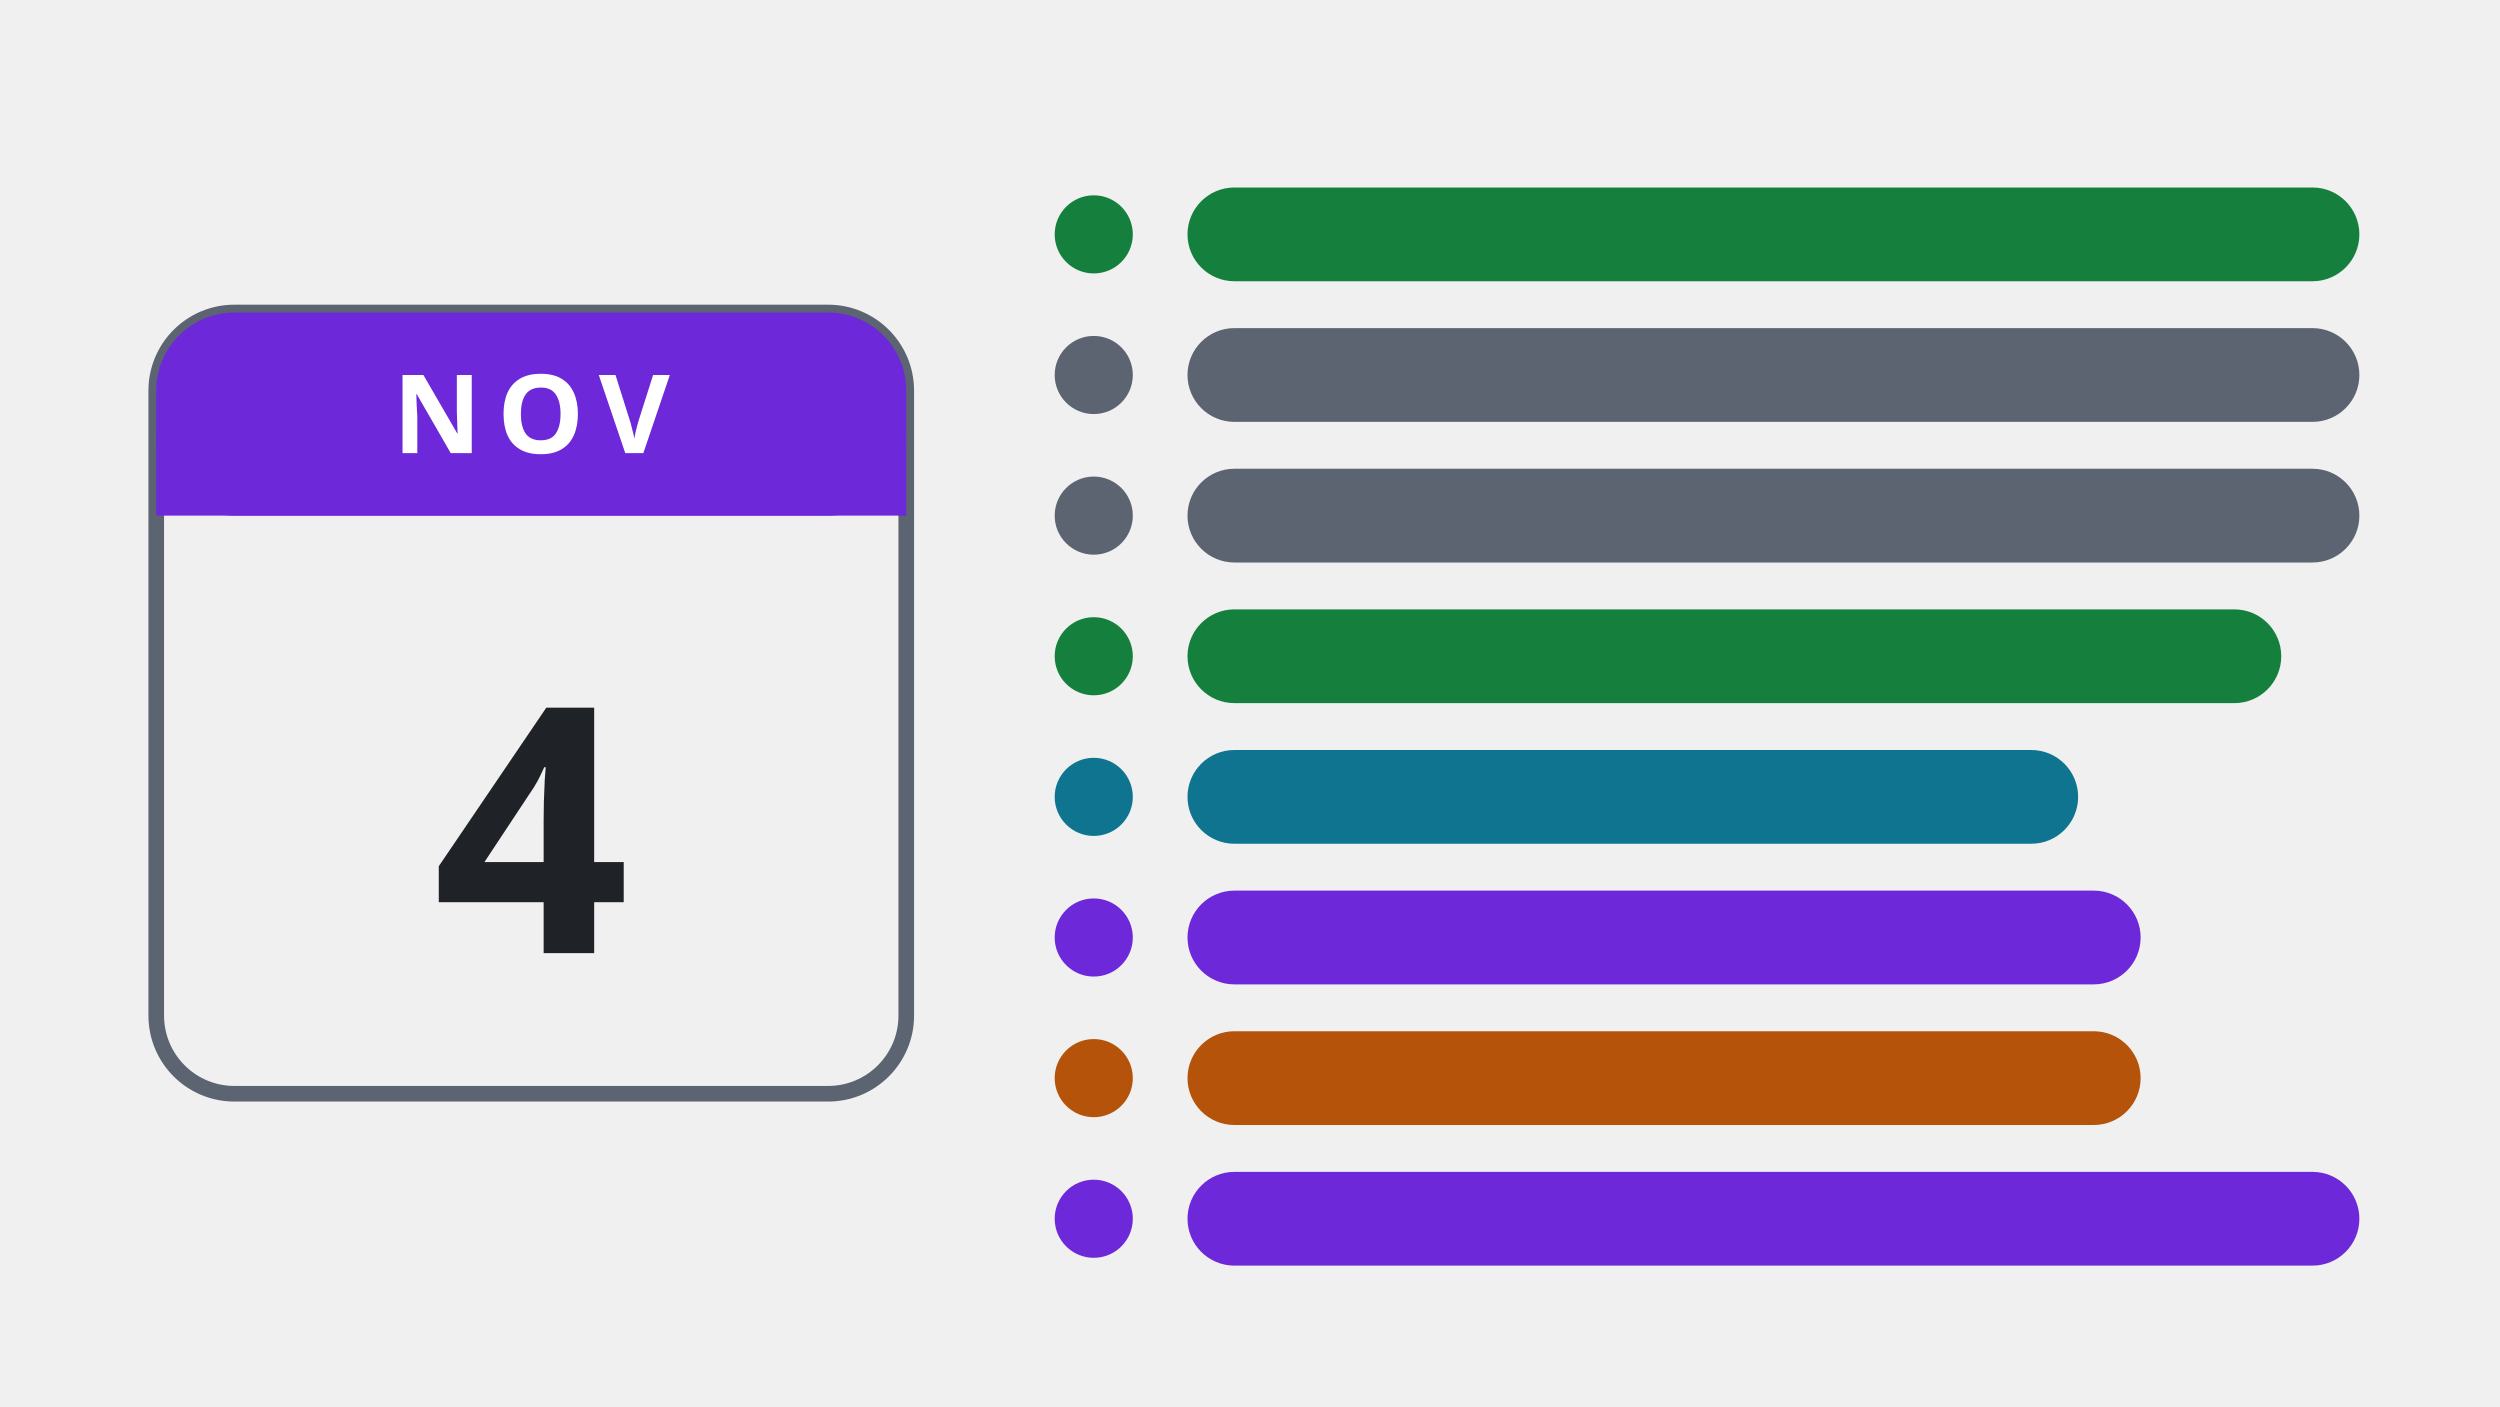
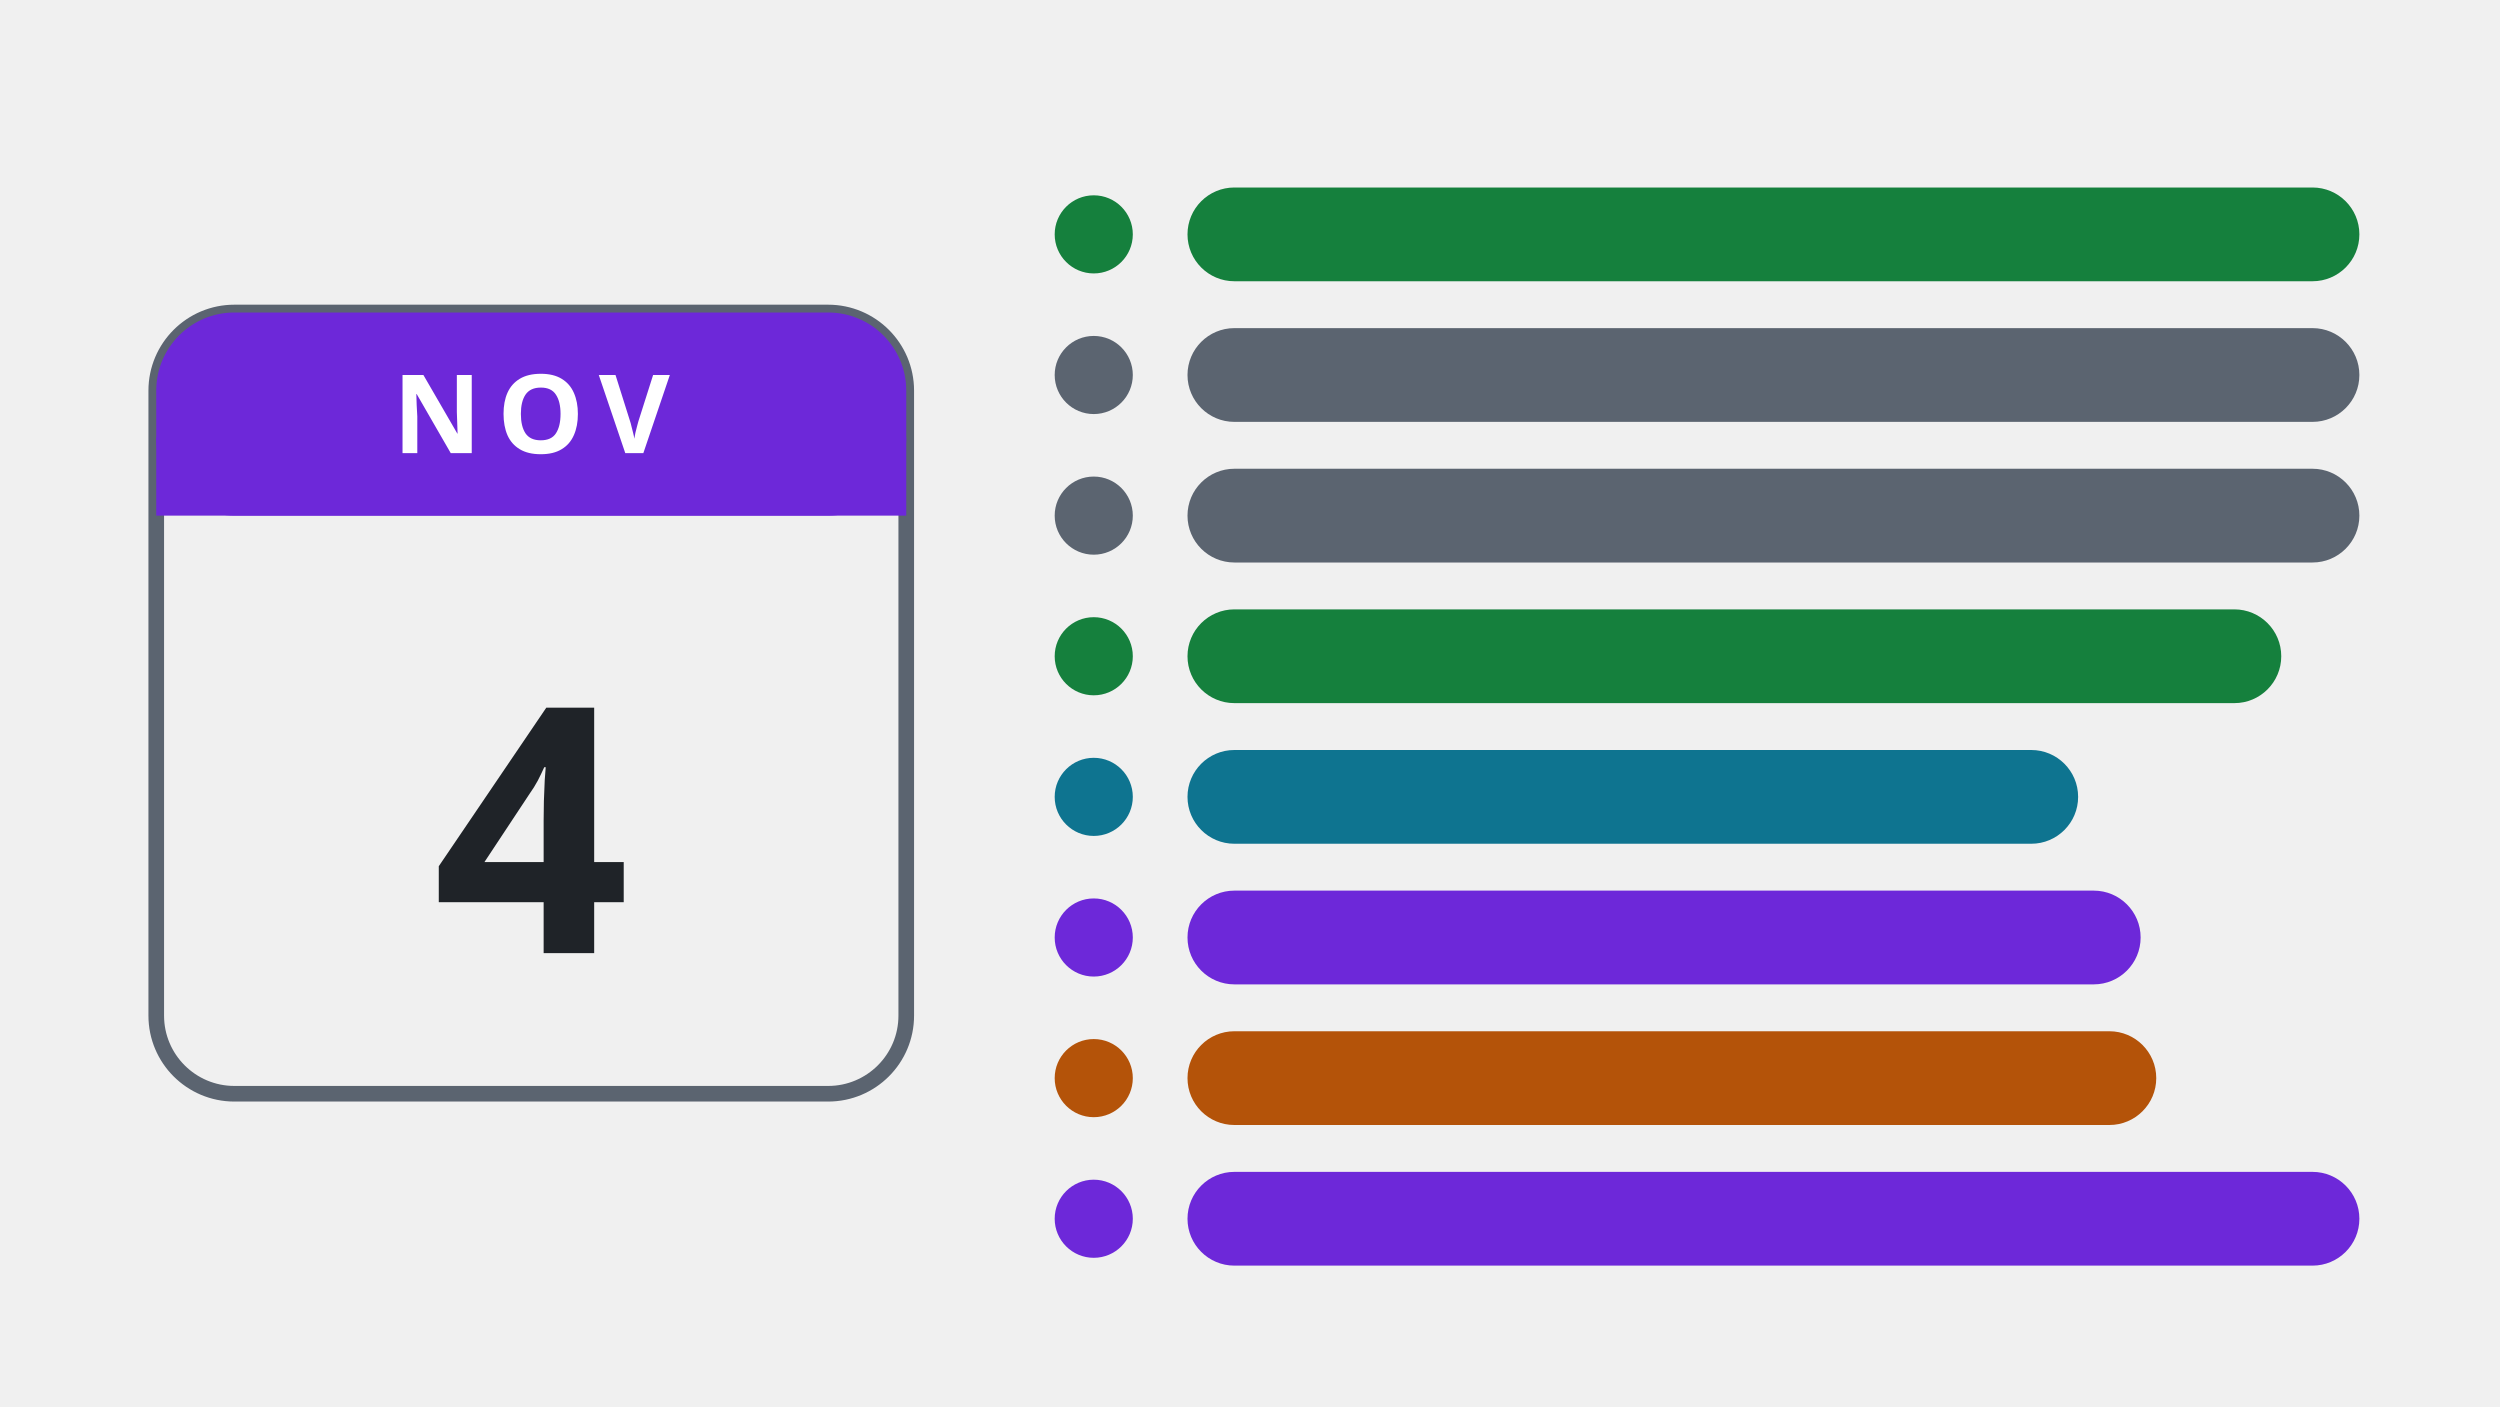
<svg xmlns="http://www.w3.org/2000/svg" viewBox="0 0 320 180">
  <style>.good{fill:#15803d}.warn{fill:#b45309}.accent{fill:#6d28d9}.accent2{fill:#0e7490}.muted{fill:#5b6470}.ink{fill:#1f2328}.box{fill:none;stroke:#5b6470;stroke-width:2}.m{font:700 14px system-ui,sans-serif;letter-spacing:2px}.d{font:700 44px system-ui,sans-serif}.mt{fill:#ffffff}@media (prefers-color-scheme: dark) {.good{fill:#4ade80}.warn{fill:#fbbf24}.accent{fill:#c4b5fd}.accent2{fill:#67e8f9}.muted{fill:#a2a9b3}.ink{fill:#e8e6e3}.box{fill:none;stroke:#a2a9b3;stroke-width:2}.mt{fill:#15171a}}</style>
  <rect x="20" y="40" width="96" height="100" rx="10" class="box" />
  <rect x="20" y="40" width="96" height="26" rx="10" class="accent" />
  <rect x="20" y="56" width="96" height="10" class="accent" />
  <text x="68" y="58" text-anchor="middle" class="m mt">NOV</text>
  <text x="68" y="122" text-anchor="middle" class="d ink">4</text>
  <circle cx="140" cy="30" r="5" class="good" />
  <rect x="152" y="24" width="150" height="12" rx="6" class="good" />
  <circle cx="140" cy="48" r="5" class="muted" />
  <rect x="152" y="42" width="150" height="12" rx="6" class="muted" />
  <circle cx="140" cy="66" r="5" class="muted" />
  <rect x="152" y="60" width="150" height="12" rx="6" class="muted" />
  <circle cx="140" cy="84" r="5" class="good" />
  <rect x="152" y="78" width="140" height="12" rx="6" class="good" />
  <circle cx="140" cy="102" r="5" class="accent2" />
  <rect x="152" y="96" width="114" height="12" rx="6" class="accent2" />
  <circle cx="140" cy="120" r="5" class="accent" />
  <rect x="152" y="114" width="122" height="12" rx="6" class="accent" />
  <circle cx="140" cy="138" r="5" class="warn" />
-   <rect x="152" y="132" width="122" height="12" rx="6" class="warn" />
+   <rect x="152" y="132" width="124" height="12" rx="6" class="warn" />
  <circle cx="140" cy="156" r="5" class="accent" />
  <rect x="152" y="150" width="150" height="12" rx="6" class="accent" />
</svg>
